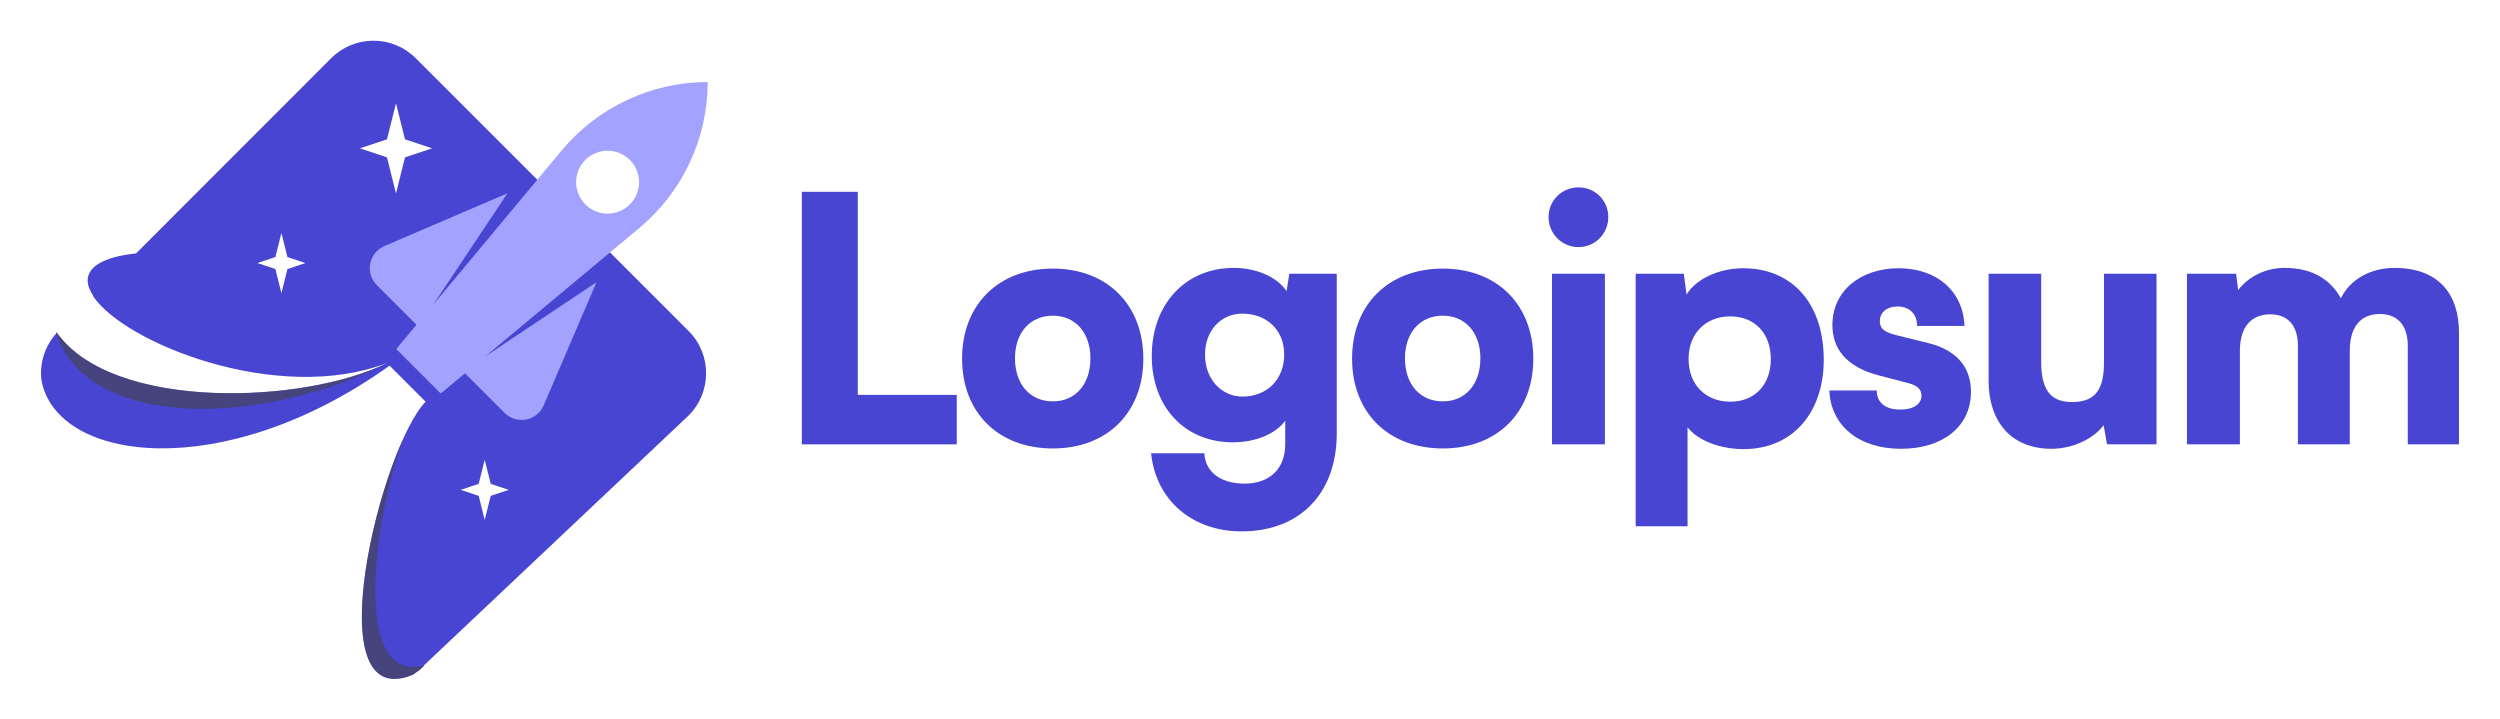
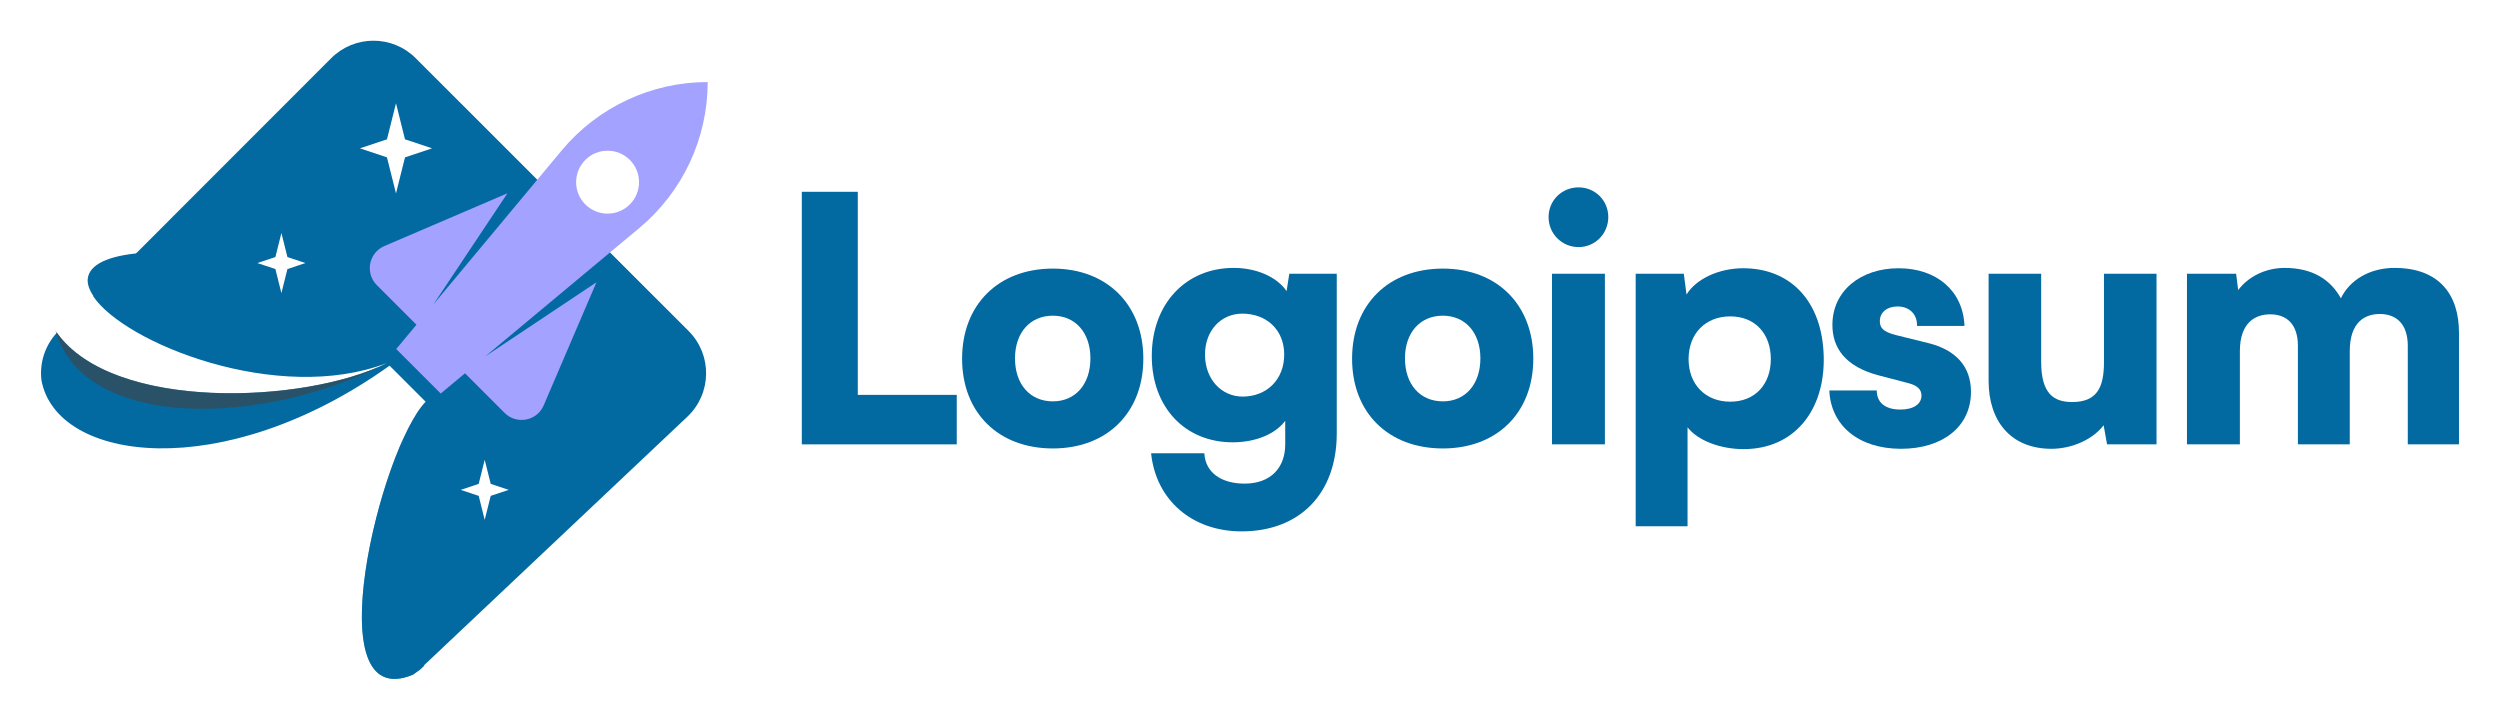
<svg xmlns="http://www.w3.org/2000/svg" id="logo-33" width="160" height="46" viewBox="0 0 160 46" fill="none">
-   <path fill-rule="evenodd" clip-rule="evenodd" d="M26.605 3.724C25.111 2.231 22.689 2.232 21.196 3.725L8.735 16.192L8.724 16.189L8.685 16.193C8.701 16.201 8.717 16.208 8.733 16.216C6.547 16.445 5.619 17.102 5.609 17.946C5.613 18.259 5.741 18.598 5.978 18.95L5.966 18.962C7.954 21.959 17.799 25.913 24.764 23.234C19.544 25.844 7.25 26.361 3.64 21.294C2.855 22.142 2.527 23.257 2.651 24.328C3.605 29.585 14.269 31.02 24.933 23.402L27.241 25.71C24.369 28.66 20.128 45.797 26.43 43.18C26.58 43.079 26.707 42.988 26.879 42.857L27.16 42.592C27.144 42.596 27.128 42.6 27.112 42.604L43.992 26.668C45.559 25.188 45.595 22.706 44.07 21.183L26.605 3.724ZM24.766 8.917L25.343 6.61L25.92 8.917L27.651 9.494L25.92 10.071L25.343 12.379L24.766 10.071L23.036 9.494L24.766 8.917ZM17.625 16.451L18.01 14.912L18.395 16.451L19.549 16.835L18.395 17.22L18.01 18.759L17.625 17.22L16.472 16.835L17.625 16.451ZM31.021 29.428L30.637 30.966L29.483 31.351L30.637 31.735L31.021 33.274L31.406 31.735L32.56 31.351L31.406 30.966L31.021 29.428Z" class="ccustom" fill="#4845D2" />
-   <path d="M54.898 12.275H51.316V28.439H61.232V25.272H54.898V12.275Z" class="ccustom" fill="#4845D2" />
-   <path d="M61.574 22.956C61.574 26.407 63.89 28.701 67.384 28.701C70.857 28.701 73.173 26.407 73.173 22.956C73.173 19.505 70.857 17.19 67.384 17.19C63.89 17.19 61.574 19.505 61.574 22.956ZM64.96 22.934C64.96 21.296 65.921 20.204 67.384 20.204C68.826 20.204 69.787 21.296 69.787 22.934C69.787 24.595 68.826 25.687 67.384 25.687C65.921 25.687 64.96 24.595 64.96 22.934Z" class="ccustom" fill="#4845D2" />
-   <path d="M73.714 22.782C73.714 26.08 75.854 28.308 78.89 28.308C80.354 28.308 81.621 27.783 82.254 26.932V28.439C82.254 29.946 81.315 30.951 79.655 30.951C78.169 30.951 77.143 30.252 77.077 29.007H73.67C73.976 31.999 76.291 34.008 79.458 34.008C83.193 34.008 85.552 31.584 85.552 27.74V17.518H82.516L82.341 18.631C81.73 17.736 80.441 17.146 78.956 17.146C75.898 17.146 73.714 19.44 73.714 22.782ZM77.121 22.694C77.121 21.122 78.17 20.073 79.502 20.073C81.053 20.073 82.189 21.1 82.189 22.694C82.189 24.289 81.075 25.381 79.524 25.381C78.191 25.381 77.121 24.289 77.121 22.694Z" class="ccustom" fill="#4845D2" />
-   <path d="M86.533 22.956C86.533 26.407 88.848 28.701 92.343 28.701C95.816 28.701 98.131 26.407 98.131 22.956C98.131 19.505 95.816 17.19 92.343 17.19C88.848 17.19 86.533 19.505 86.533 22.956ZM89.918 22.934C89.918 21.296 90.879 20.204 92.343 20.204C93.784 20.204 94.745 21.296 94.745 22.934C94.745 24.595 93.784 25.687 92.343 25.687C90.879 25.687 89.918 24.595 89.918 22.934Z" class="ccustom" fill="#4845D2" />
-   <path d="M101.031 15.814C102.079 15.814 102.931 14.962 102.931 13.892C102.931 12.822 102.079 11.992 101.031 11.992C99.961 11.992 99.109 12.822 99.109 13.892C99.109 14.962 99.961 15.814 101.031 15.814ZM99.327 28.439H102.713V17.518H99.327V28.439Z" class="ccustom" fill="#4845D2" />
-   <path d="M104.683 33.681H108.003V27.347C108.637 28.177 110.078 28.744 111.586 28.744C114.84 28.744 116.806 26.255 116.718 22.803C116.631 19.287 114.6 17.168 111.564 17.168C110.013 17.168 108.55 17.845 107.938 18.85L107.763 17.518H104.683V33.681ZM108.069 22.978C108.069 21.34 109.161 20.248 110.734 20.248C112.328 20.248 113.333 21.362 113.333 22.978C113.333 24.595 112.328 25.708 110.734 25.708C109.161 25.708 108.069 24.616 108.069 22.978Z" class="ccustom" fill="#4845D2" />
-   <path d="M117.077 24.988C117.164 27.194 118.912 28.723 121.664 28.723C124.307 28.723 126.142 27.325 126.142 25.075C126.142 23.459 125.18 22.388 123.389 21.952L121.445 21.471C120.746 21.296 120.31 21.122 120.31 20.554C120.31 19.986 120.768 19.614 121.445 19.614C122.21 19.614 122.712 20.117 122.69 20.86H125.727C125.639 18.588 123.914 17.168 121.511 17.168C119.086 17.168 117.274 18.61 117.274 20.794C117.274 22.257 118.082 23.459 120.244 24.027L122.166 24.529C122.734 24.682 122.974 24.944 122.974 25.315C122.974 25.861 122.472 26.211 121.62 26.211C120.637 26.211 120.113 25.752 120.113 24.988H117.077Z" class="ccustom" fill="#4845D2" />
-   <path d="M131.29 28.723C132.623 28.723 133.955 28.111 134.632 27.215L134.851 28.439H138.018V17.518H134.654V23.197C134.654 24.835 134.173 25.73 132.623 25.73C131.421 25.73 130.635 25.184 130.635 23.153V17.518H127.271V24.376C127.271 26.975 128.713 28.723 131.29 28.723Z" class="ccustom" fill="#4845D2" />
-   <path d="M143.352 28.439V22.476C143.352 20.641 144.335 20.117 145.296 20.117C146.366 20.117 147.065 20.772 147.065 22.126V28.439H150.385V22.476C150.385 20.619 151.346 20.095 152.307 20.095C153.377 20.095 154.098 20.75 154.098 22.126V28.439H157.375V21.296C157.375 18.806 156.064 17.146 153.246 17.146C151.674 17.146 150.385 17.911 149.817 19.09C149.162 17.911 148.026 17.146 146.213 17.146C145.012 17.146 143.898 17.692 143.243 18.566L143.112 17.518H139.966V28.439H143.352Z" class="ccustom" fill="#4845D2" />
+   <path fill-rule="evenodd" clip-rule="evenodd" d="M26.605 3.724C25.111 2.231 22.689 2.232 21.196 3.725L8.735 16.192L8.724 16.189L8.685 16.193C8.701 16.201 8.717 16.208 8.733 16.216C6.547 16.445 5.619 17.102 5.609 17.946C5.613 18.259 5.741 18.598 5.978 18.95L5.966 18.962C7.954 21.959 17.799 25.913 24.764 23.234C19.544 25.844 7.25 26.361 3.64 21.294C2.855 22.142 2.527 23.257 2.651 24.328C3.605 29.585 14.269 31.02 24.933 23.402L27.241 25.71C24.369 28.66 20.128 45.797 26.43 43.18C26.58 43.079 26.707 42.988 26.879 42.857L27.16 42.592C27.144 42.596 27.128 42.6 27.112 42.604L43.992 26.668C45.559 25.188 45.595 22.706 44.07 21.183L26.605 3.724ZM24.766 8.917L25.343 6.61L25.92 8.917L27.651 9.494L25.92 10.071L25.343 12.379L24.766 10.071L23.036 9.494L24.766 8.917ZM17.625 16.451L18.01 14.912L18.395 16.451L19.549 16.835L18.395 17.22L18.01 18.759L17.625 17.22L16.472 16.835L17.625 16.451ZM31.021 29.428L30.637 30.966L29.483 31.351L30.637 31.735L31.021 33.274L31.406 31.735L32.56 31.351L31.406 30.966L31.021 29.428Z" class="ccustom" fill="#0369A1" />
+   <path d="M54.898 12.275H51.316V28.439H61.232V25.272H54.898V12.275Z" class="ccustom" fill="#0369A1" />
+   <path d="M61.574 22.956C61.574 26.407 63.89 28.701 67.384 28.701C70.857 28.701 73.173 26.407 73.173 22.956C73.173 19.505 70.857 17.19 67.384 17.19C63.89 17.19 61.574 19.505 61.574 22.956ZM64.96 22.934C64.96 21.296 65.921 20.204 67.384 20.204C68.826 20.204 69.787 21.296 69.787 22.934C69.787 24.595 68.826 25.687 67.384 25.687C65.921 25.687 64.96 24.595 64.96 22.934Z" class="ccustom" fill="#0369A1" />
+   <path d="M73.714 22.782C73.714 26.08 75.854 28.308 78.89 28.308C80.354 28.308 81.621 27.783 82.254 26.932V28.439C82.254 29.946 81.315 30.951 79.655 30.951C78.169 30.951 77.143 30.252 77.077 29.007H73.67C73.976 31.999 76.291 34.008 79.458 34.008C83.193 34.008 85.552 31.584 85.552 27.74V17.518H82.516L82.341 18.631C81.73 17.736 80.441 17.146 78.956 17.146C75.898 17.146 73.714 19.44 73.714 22.782ZM77.121 22.694C77.121 21.122 78.17 20.073 79.502 20.073C81.053 20.073 82.189 21.1 82.189 22.694C82.189 24.289 81.075 25.381 79.524 25.381C78.191 25.381 77.121 24.289 77.121 22.694Z" class="ccustom" fill="#0369A1" />
+   <path d="M86.533 22.956C86.533 26.407 88.848 28.701 92.343 28.701C95.816 28.701 98.131 26.407 98.131 22.956C98.131 19.505 95.816 17.19 92.343 17.19C88.848 17.19 86.533 19.505 86.533 22.956ZM89.918 22.934C89.918 21.296 90.879 20.204 92.343 20.204C93.784 20.204 94.745 21.296 94.745 22.934C94.745 24.595 93.784 25.687 92.343 25.687C90.879 25.687 89.918 24.595 89.918 22.934Z" class="ccustom" fill="#0369A1" />
+   <path d="M101.031 15.814C102.079 15.814 102.931 14.962 102.931 13.892C102.931 12.822 102.079 11.992 101.031 11.992C99.961 11.992 99.109 12.822 99.109 13.892C99.109 14.962 99.961 15.814 101.031 15.814ZM99.327 28.439H102.713V17.518H99.327V28.439Z" class="ccustom" fill="#0369A1" />
+   <path d="M104.683 33.681H108.003V27.347C108.637 28.177 110.078 28.744 111.586 28.744C114.84 28.744 116.806 26.255 116.718 22.803C116.631 19.287 114.6 17.168 111.564 17.168C110.013 17.168 108.55 17.845 107.938 18.85L107.763 17.518H104.683V33.681ZM108.069 22.978C108.069 21.34 109.161 20.248 110.734 20.248C112.328 20.248 113.333 21.362 113.333 22.978C113.333 24.595 112.328 25.708 110.734 25.708C109.161 25.708 108.069 24.616 108.069 22.978Z" class="ccustom" fill="#0369A1" />
+   <path d="M117.077 24.988C117.164 27.194 118.912 28.723 121.664 28.723C124.307 28.723 126.142 27.325 126.142 25.075C126.142 23.459 125.18 22.388 123.389 21.952L121.445 21.471C120.746 21.296 120.31 21.122 120.31 20.554C120.31 19.986 120.768 19.614 121.445 19.614C122.21 19.614 122.712 20.117 122.69 20.86H125.727C125.639 18.588 123.914 17.168 121.511 17.168C119.086 17.168 117.274 18.61 117.274 20.794C117.274 22.257 118.082 23.459 120.244 24.027L122.166 24.529C122.734 24.682 122.974 24.944 122.974 25.315C122.974 25.861 122.472 26.211 121.62 26.211C120.637 26.211 120.113 25.752 120.113 24.988H117.077Z" class="ccustom" fill="#0369A1" />
+   <path d="M131.29 28.723C132.623 28.723 133.955 28.111 134.632 27.215L134.851 28.439H138.018V17.518H134.654V23.197C134.654 24.835 134.173 25.73 132.623 25.73C131.421 25.73 130.635 25.184 130.635 23.153V17.518H127.271V24.376C127.271 26.975 128.713 28.723 131.29 28.723Z" class="ccustom" fill="#0369A1" />
+   <path d="M143.352 28.439V22.476C143.352 20.641 144.335 20.117 145.296 20.117C146.366 20.117 147.065 20.772 147.065 22.126V28.439H150.385V22.476C150.385 20.619 151.346 20.095 152.307 20.095C153.377 20.095 154.098 20.75 154.098 22.126V28.439H157.375V21.296C157.375 18.806 156.064 17.146 153.246 17.146C151.674 17.146 150.385 17.911 149.817 19.09C149.162 17.911 148.026 17.146 146.213 17.146C145.012 17.146 143.898 17.692 143.243 18.566L143.112 17.518H139.966V28.439H143.352Z" class="ccustom" fill="#0369A1" />
  <path fill-rule="evenodd" clip-rule="evenodd" d="M45.292 5.251C41.683 5.251 38.261 6.854 35.95 9.626L27.732 19.489L32.477 12.37L24.599 15.747C23.599 16.175 23.348 17.479 24.118 18.249L26.653 20.784L25.358 22.337L28.206 25.185L29.759 23.89L32.294 26.425C33.064 27.195 34.368 26.944 34.796 25.944L38.173 18.066L31.054 22.812L40.917 14.592C43.689 12.282 45.292 8.86 45.292 5.251ZM37.461 13.082C38.247 13.869 39.522 13.869 40.309 13.082C41.095 12.296 41.095 11.021 40.309 10.235C39.522 9.448 38.247 9.448 37.461 10.235C36.675 11.021 36.675 12.296 37.461 13.082Z" class="ccompli2" fill="#A3A2FF" />
  <path opacity="0.6" d="M3.548 21.161C5.433 27.621 16.897 27.284 24.761 23.235C19.495 25.866 7.037 26.369 3.548 21.161Z" fill="#424242" />
-   <path opacity="0.6" d="M26.43 43.18C21.119 45.385 23.296 33.565 25.83 28.024C23.983 32.949 22.405 43.804 27.16 42.592L26.879 42.857C26.707 42.988 26.58 43.079 26.43 43.18Z" fill="#424242" />
+   <path opacity="0.6" d="M26.43 43.18C21.119 45.385 23.296 33.565 25.83 28.024C23.983 32.949 22.405 43.804 27.16 42.592L26.879 42.857C26.707 42.988 26.58 43.079 26.43 43.18Z" fill="#0369A1" />
</svg>
